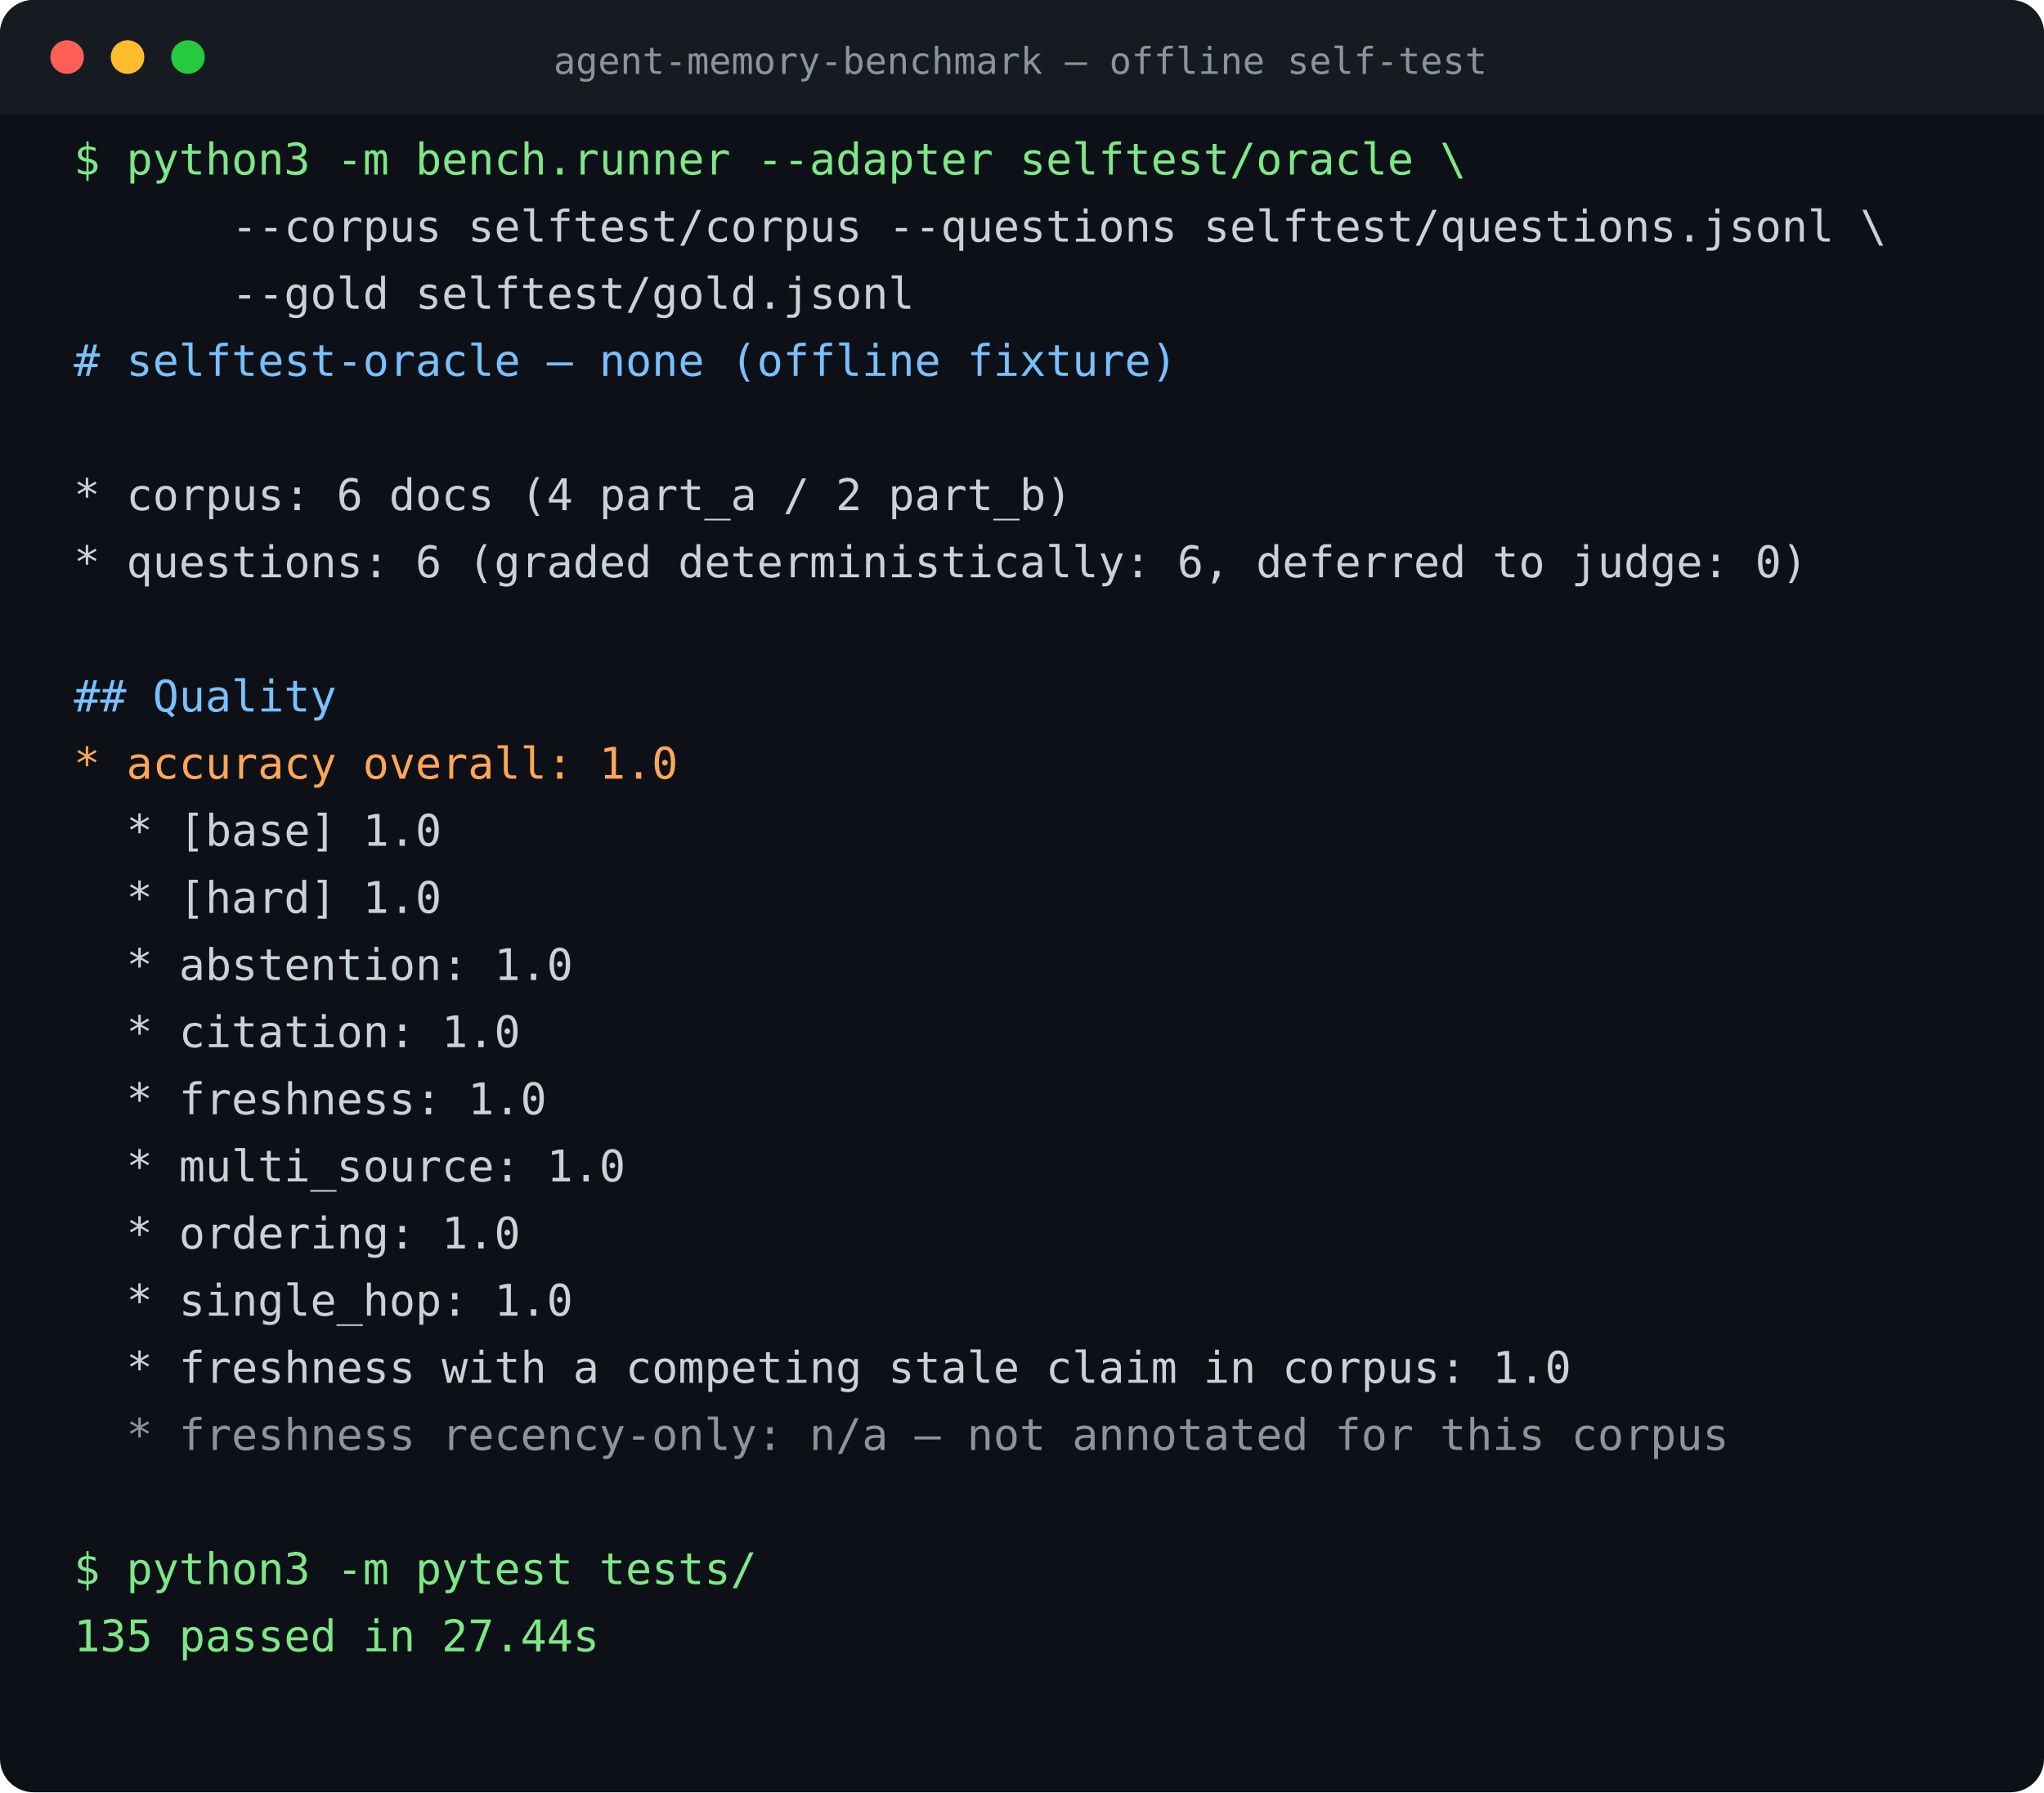
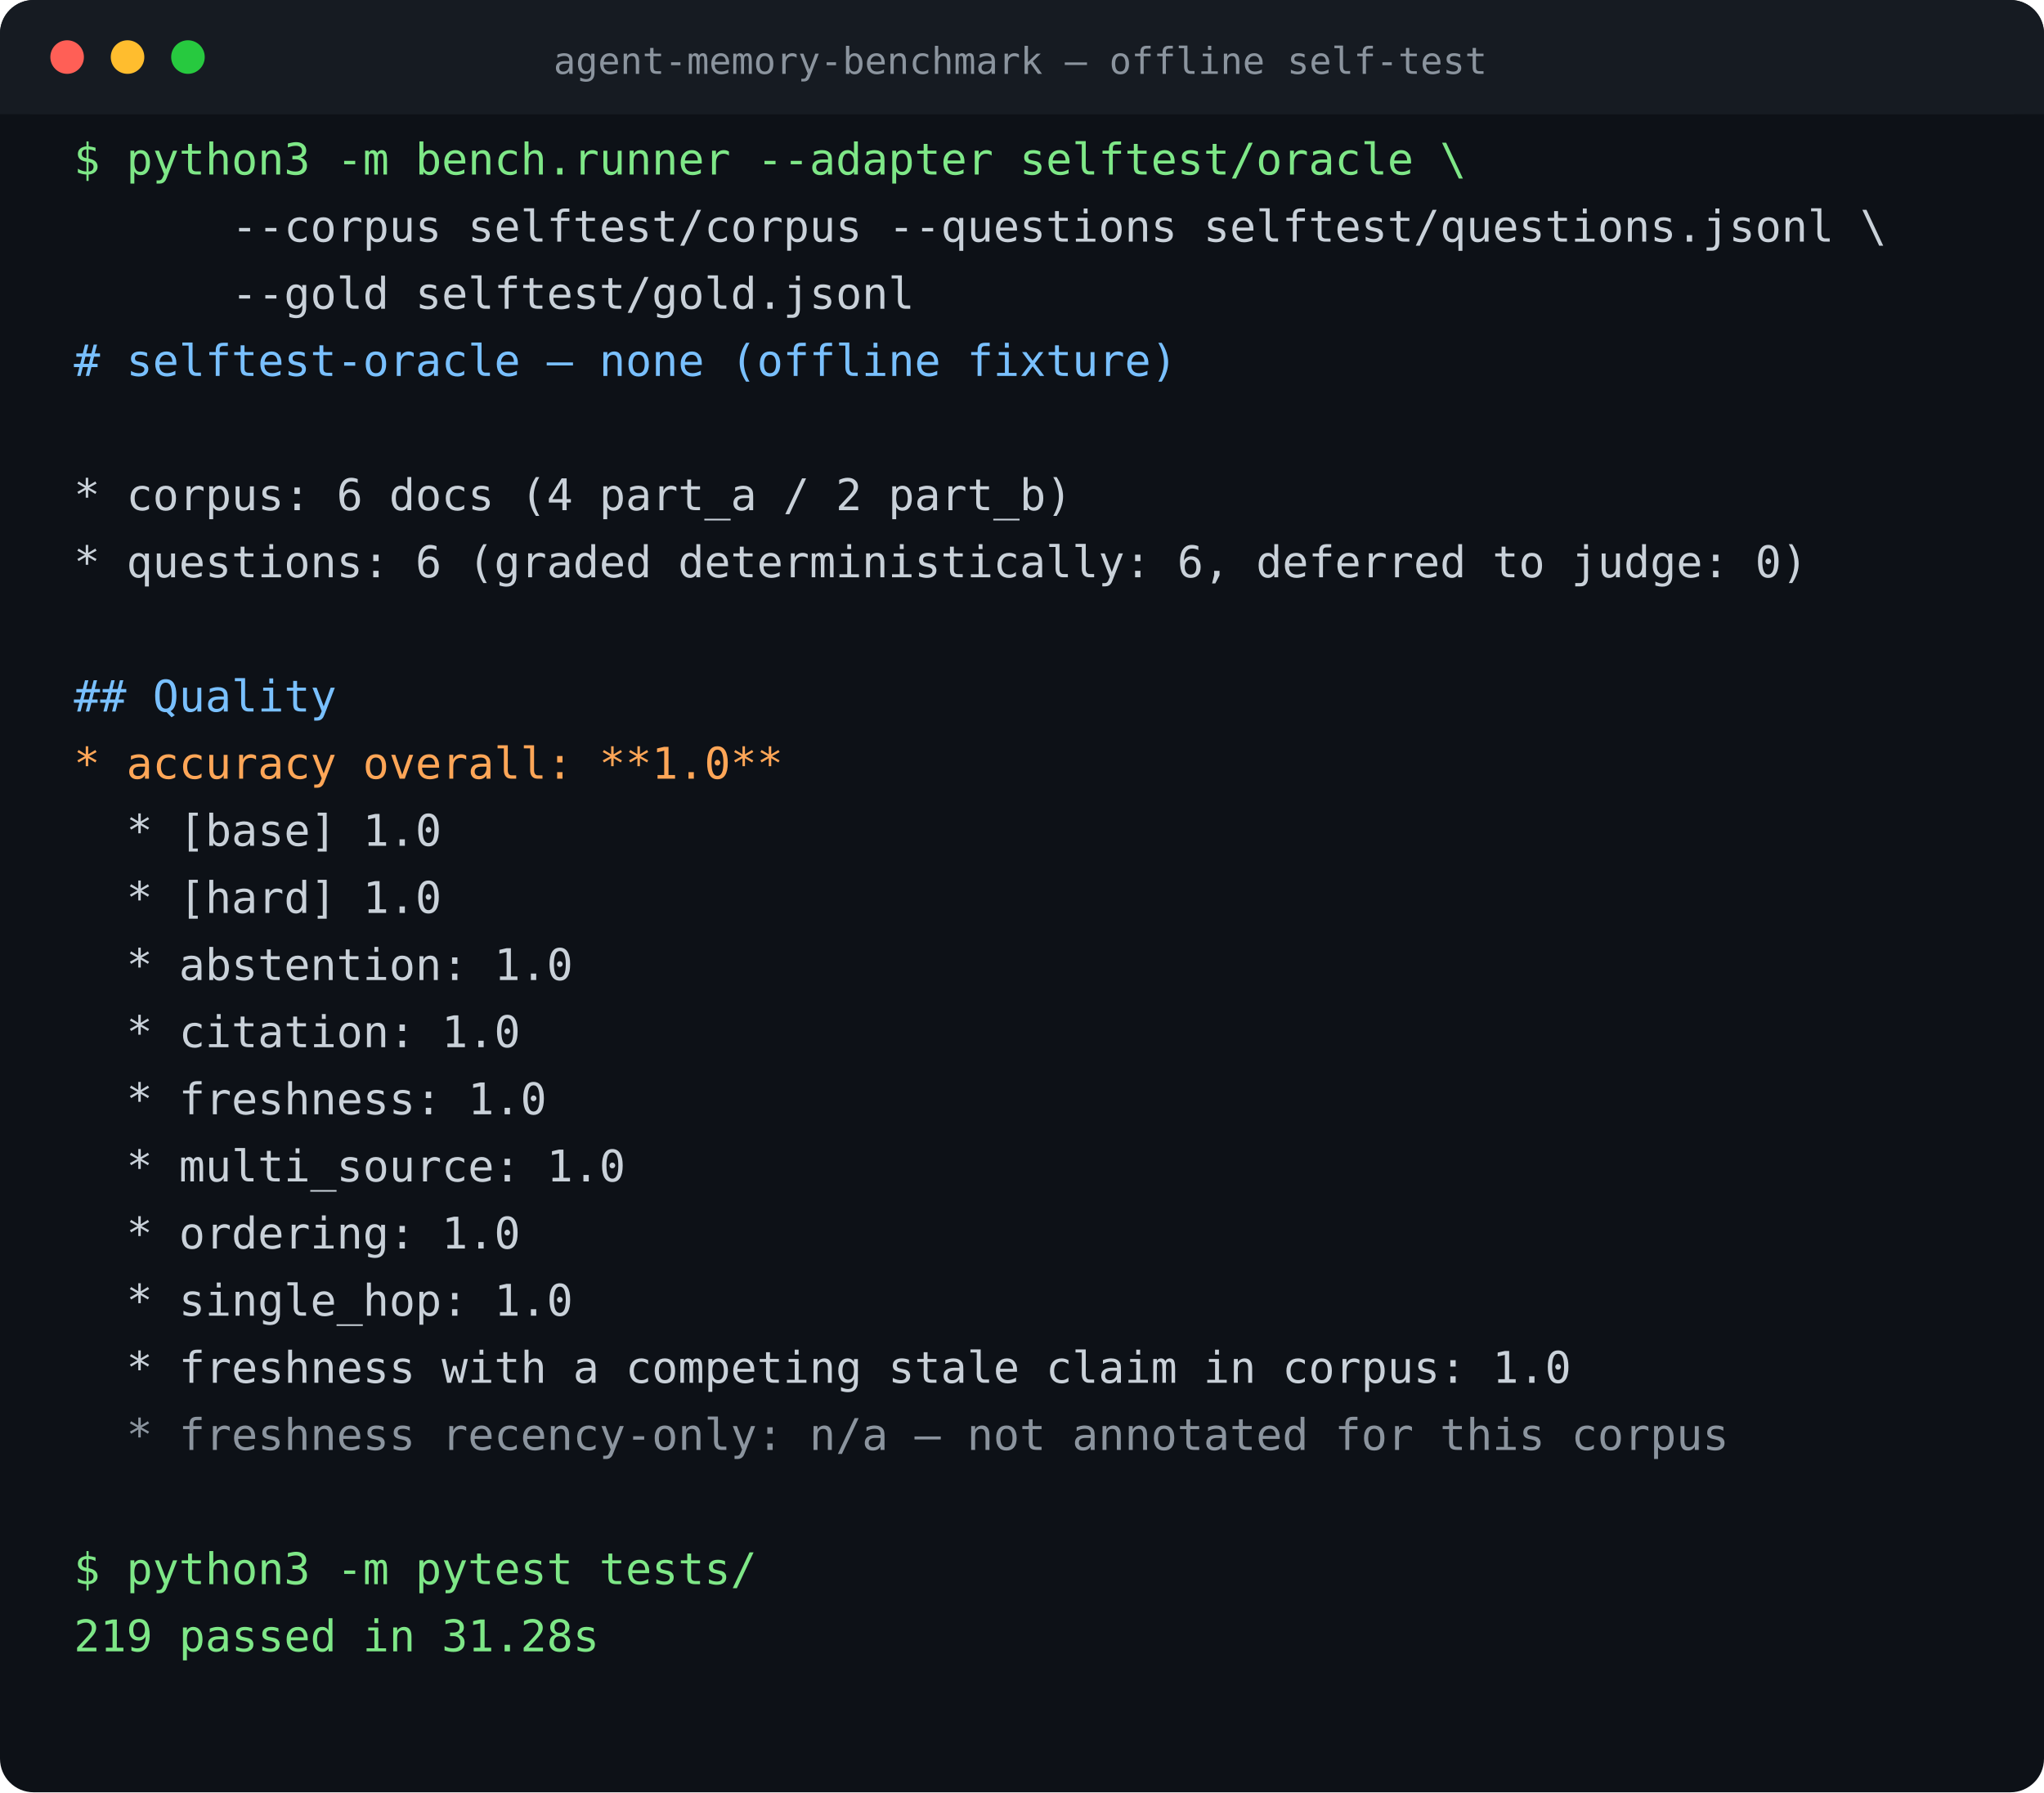
<svg xmlns="http://www.w3.org/2000/svg" width="609" height="534" viewBox="0 0 609 534" font-family="ui-monospace,SFMono-Regular,Menlo,Consolas,monospace" font-size="13">
  <rect width="609" height="534" rx="10" fill="#0d1117" />
  <rect width="609" height="34" rx="10" fill="#161b22" />
  <rect y="24" width="100%" height="10" fill="#161b22" />
  <circle cx="20" cy="17" r="5" fill="#ff5f56" />
  <circle cx="38" cy="17" r="5" fill="#ffbd2e" />
  <circle cx="56" cy="17" r="5" fill="#27c93f" />
  <text x="304" y="22" fill="#8b949e" font-size="11" text-anchor="middle">agent-memory-benchmark — offline self-test</text>
  <text x="22" y="52" fill="#7ee787" xml:space="preserve">$ python3 -m bench.runner --adapter selftest/oracle \</text>
  <text x="22" y="72" fill="#c9d1d9" xml:space="preserve">      --corpus selftest/corpus --questions selftest/questions.jsonl \</text>
  <text x="22" y="92" fill="#c9d1d9" xml:space="preserve">      --gold selftest/gold.jsonl</text>
  <text x="22" y="112" fill="#79c0ff" xml:space="preserve"># selftest-oracle — none (offline fixture)</text>
  <text x="22" y="132" fill="#c9d1d9" xml:space="preserve" />
  <text x="22" y="152" fill="#c9d1d9" xml:space="preserve">* corpus: 6 docs (4 part_a / 2 part_b)</text>
  <text x="22" y="172" fill="#c9d1d9" xml:space="preserve">* questions: 6 (graded deterministically: 6, deferred to judge: 0)</text>
  <text x="22" y="192" fill="#c9d1d9" xml:space="preserve" />
  <text x="22" y="212" fill="#79c0ff" xml:space="preserve">## Quality</text>
-   <text x="22" y="232" fill="#ffa657" xml:space="preserve">* accuracy overall: 1.0</text>
+   <text x="22" y="232" fill="#ffa657" xml:space="preserve">* accuracy overall: **1.0**</text>
  <text x="22" y="252" fill="#c9d1d9" xml:space="preserve">  * [base] 1.0</text>
  <text x="22" y="272" fill="#c9d1d9" xml:space="preserve">  * [hard] 1.0</text>
  <text x="22" y="292" fill="#c9d1d9" xml:space="preserve">  * abstention: 1.0</text>
  <text x="22" y="312" fill="#c9d1d9" xml:space="preserve">  * citation: 1.0</text>
  <text x="22" y="332" fill="#c9d1d9" xml:space="preserve">  * freshness: 1.0</text>
  <text x="22" y="352" fill="#c9d1d9" xml:space="preserve">  * multi_source: 1.0</text>
  <text x="22" y="372" fill="#c9d1d9" xml:space="preserve">  * ordering: 1.0</text>
  <text x="22" y="392" fill="#c9d1d9" xml:space="preserve">  * single_hop: 1.0</text>
  <text x="22" y="412" fill="#c9d1d9" xml:space="preserve">  * freshness with a competing stale claim in corpus: 1.0</text>
  <text x="22" y="432" fill="#8b949e" xml:space="preserve">  * freshness recency-only: n/a — not annotated for this corpus</text>
  <text x="22" y="452" fill="#c9d1d9" xml:space="preserve" />
  <text x="22" y="472" fill="#7ee787" xml:space="preserve">$ python3 -m pytest tests/</text>
-   <text x="22" y="492" fill="#7ee787" xml:space="preserve">135 passed in 27.44s</text>
+   <text x="22" y="492" fill="#7ee787" xml:space="preserve">219 passed in 31.28s</text>
</svg>
